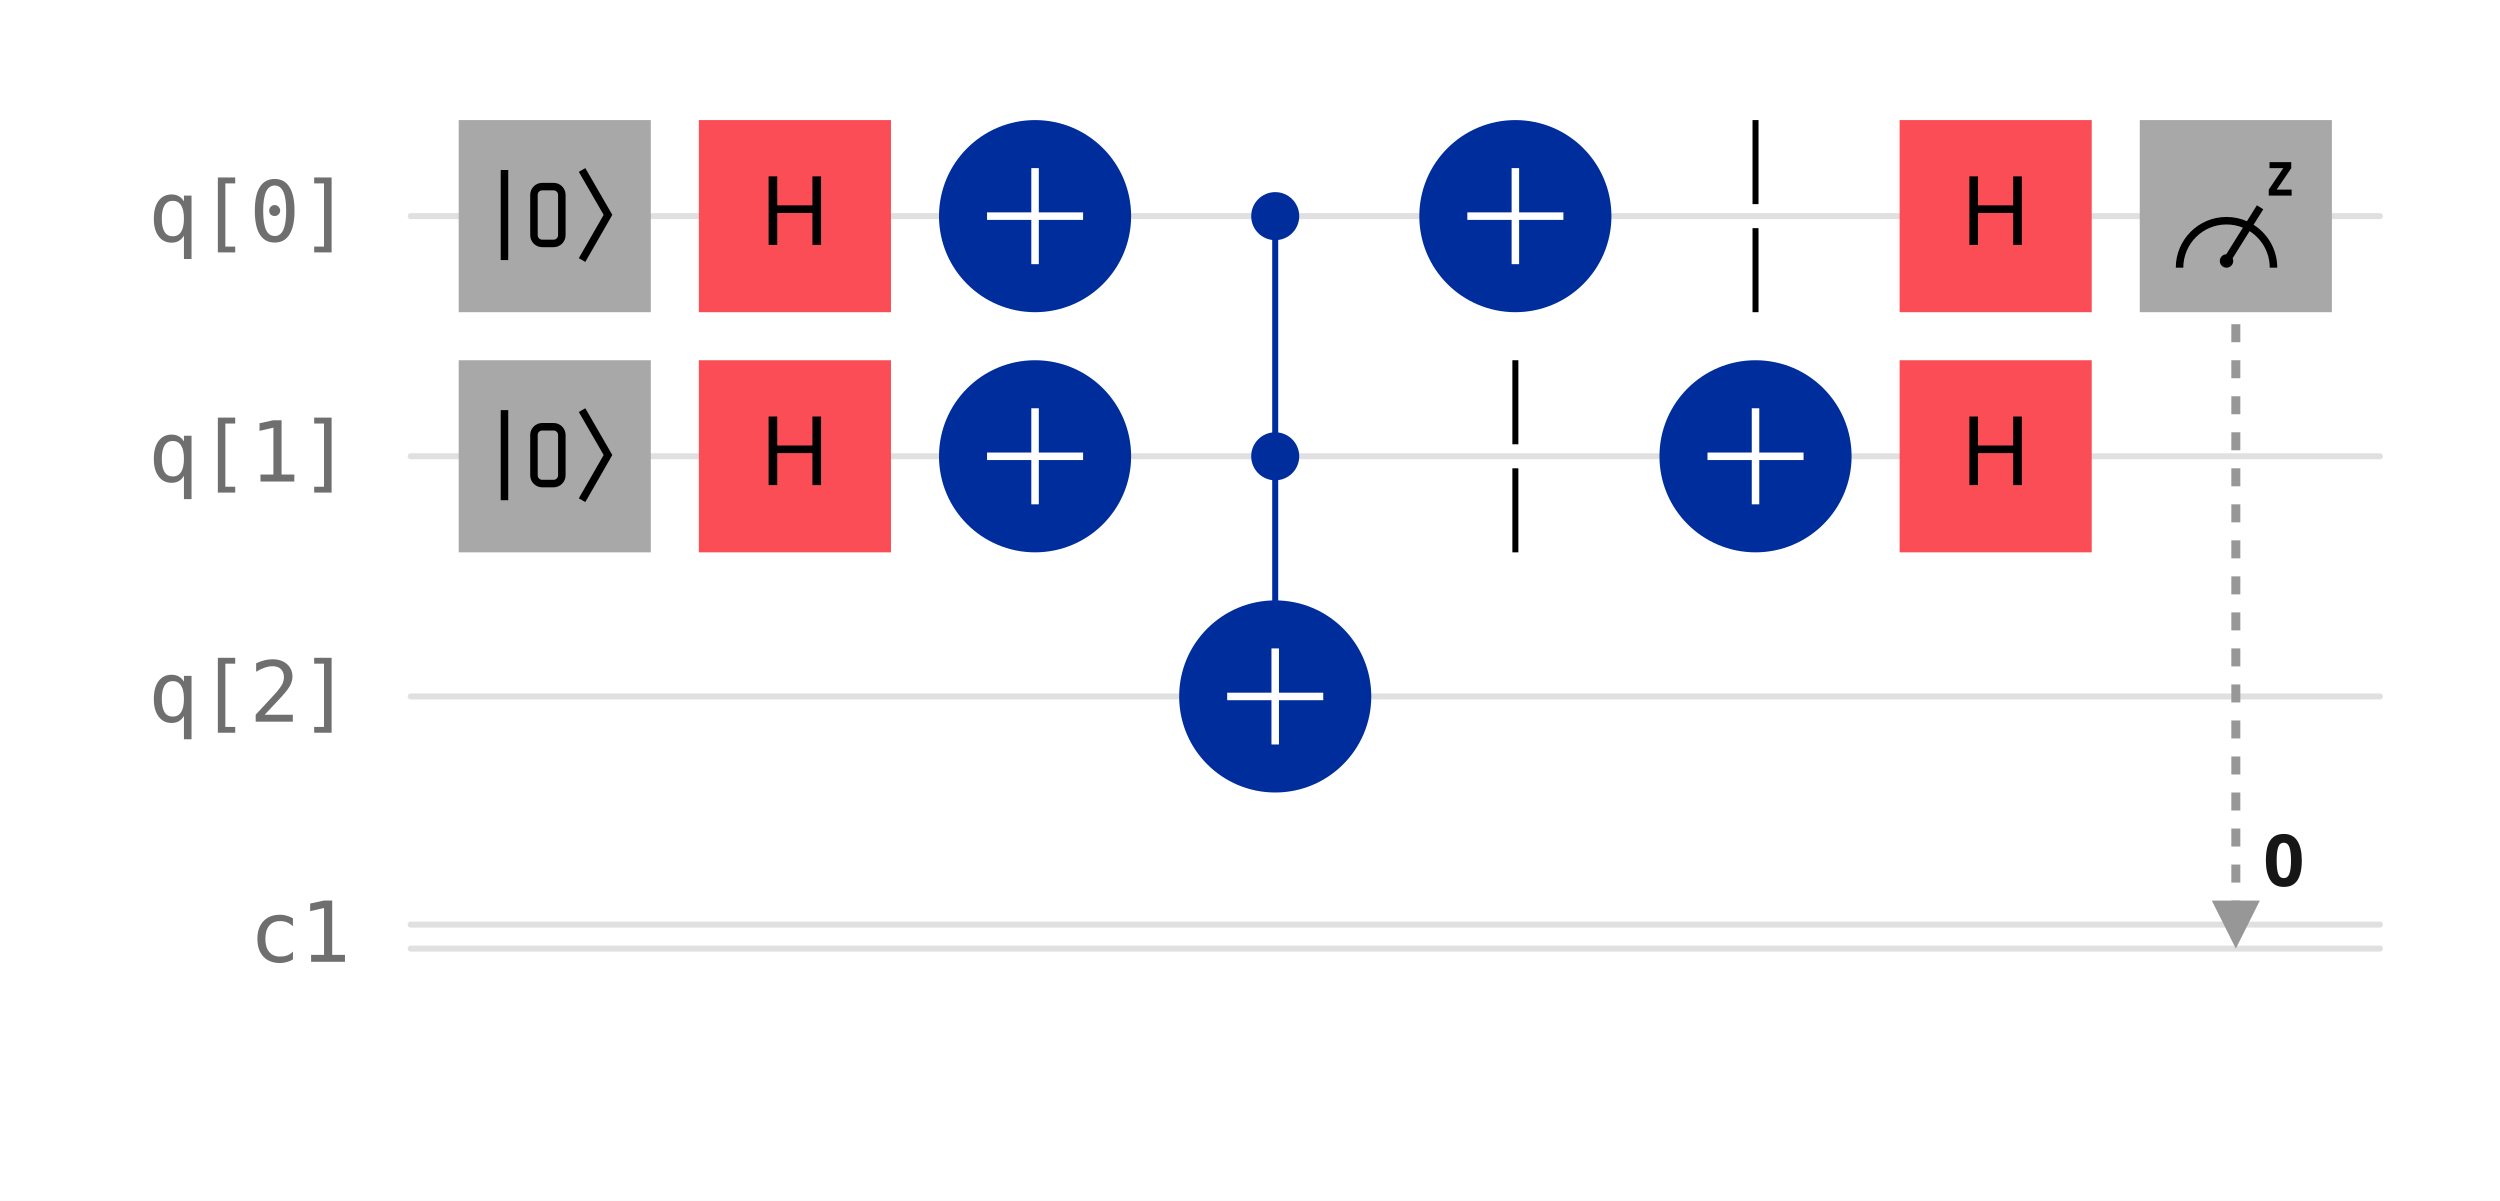
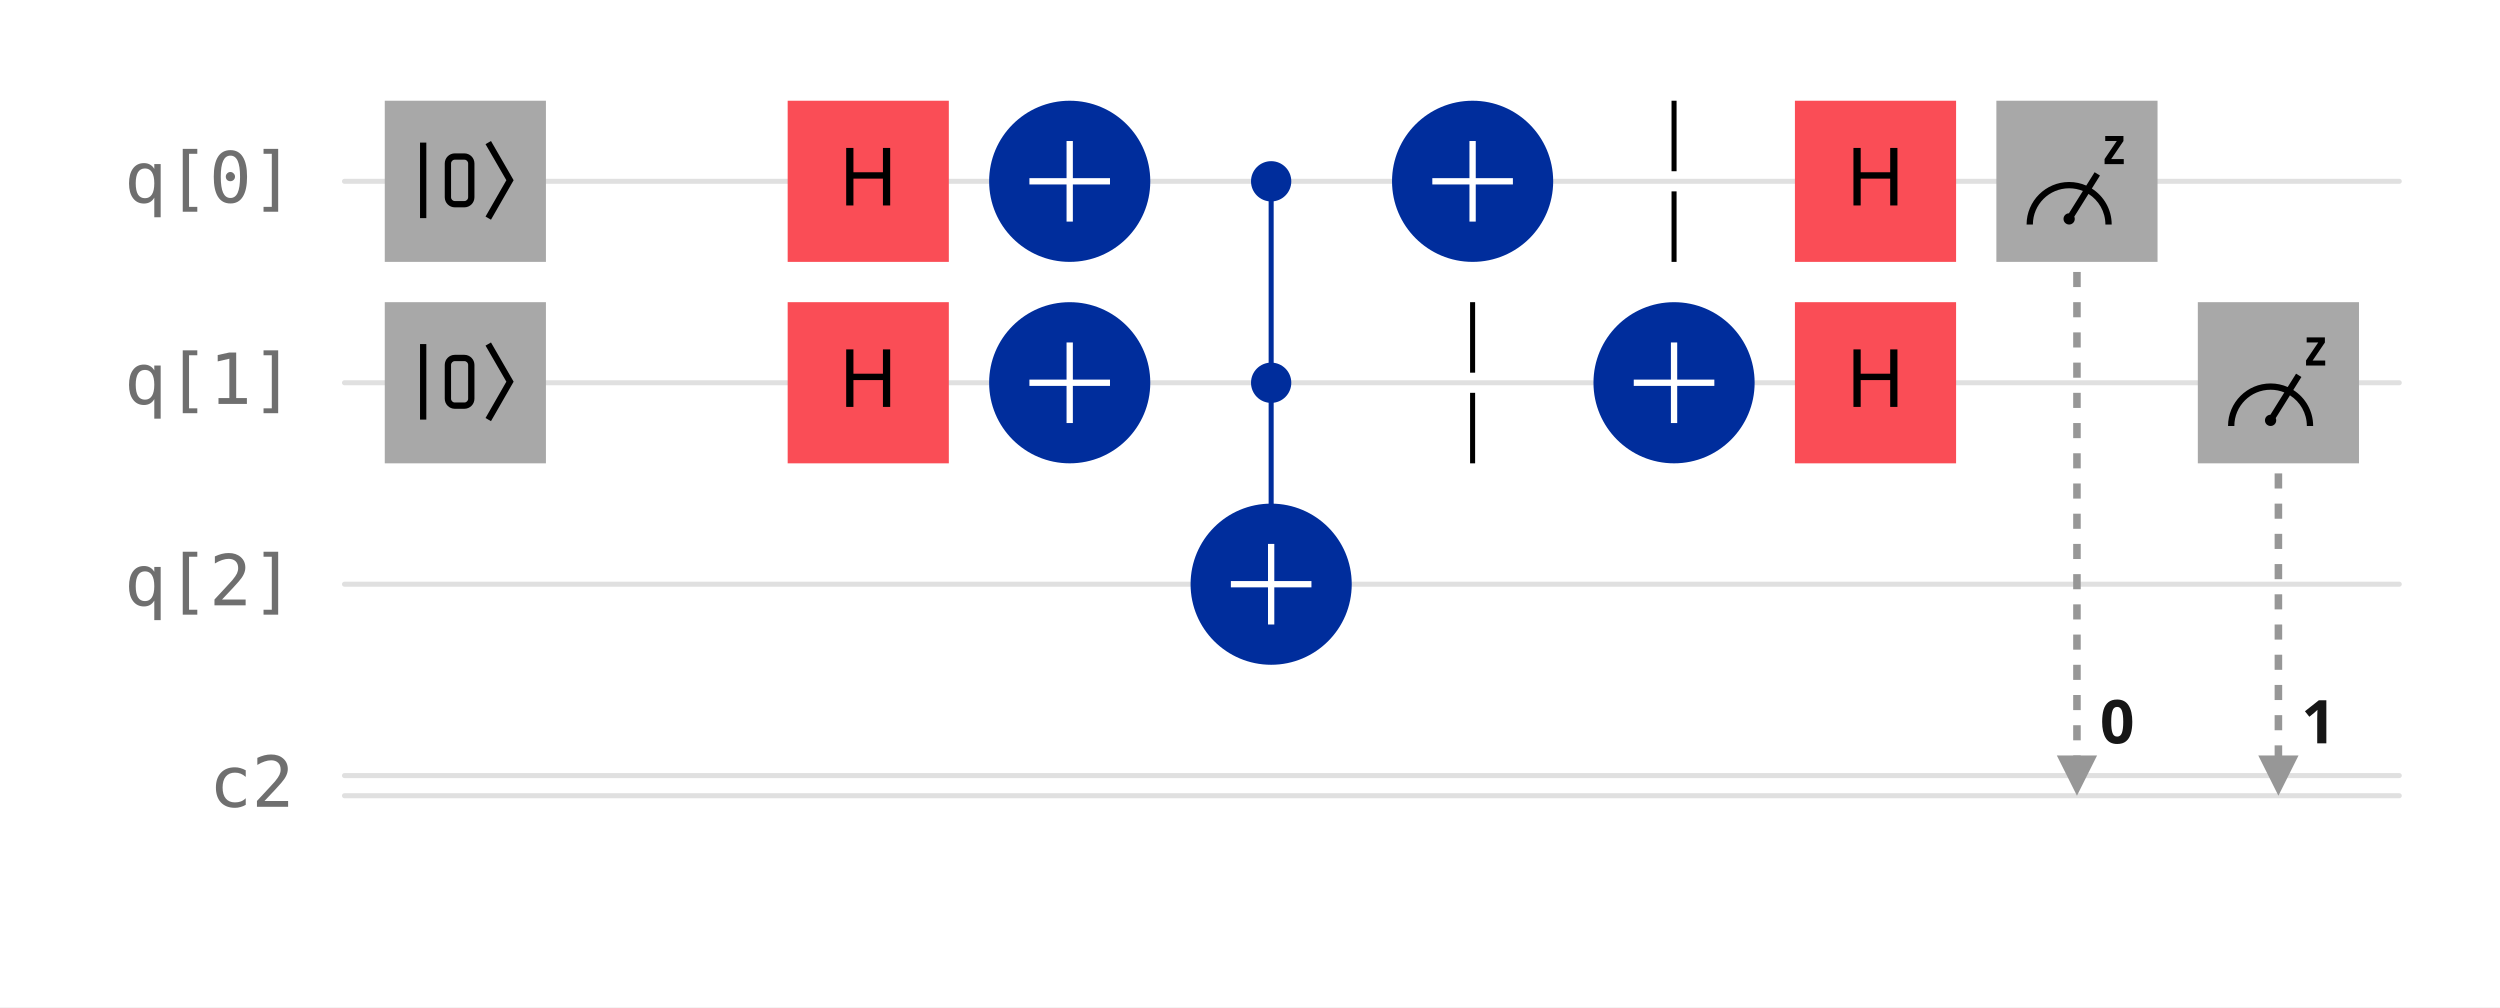
- <svg xmlns="http://www.w3.org/2000/svg" class="composer" style="display:block;user-select:none" viewBox="0 0 416.4 200" width="416.4" height="200">
-   <rect x="0" y="0" width="416.4" height="200" style="fill:#fff" />
+ <svg xmlns="http://www.w3.org/2000/svg" class="composer" style="display:block;user-select:none" viewBox="0 0 496.4 200" width="496.4" height="200">
+   <rect x="0" y="0" width="496.4" height="200" style="fill:#fff" />
  <g>
    <g transform="translate(20, 0)">
      <g>
        <g>
          <text x="38.4" y="36" style="fill:#6f6f6f;font-family:IBM Plex Mono, monospace;font-weight:400;text-anchor:end;font-size:14px" dy=".3em">
            <tspan>q[0]</tspan>
          </text>
          <text x="38.4" y="76" style="fill:#6f6f6f;font-family:IBM Plex Mono, monospace;font-weight:400;text-anchor:end;font-size:14px" dy=".3em">
            <tspan>q[1]</tspan>
          </text>
          <text x="38.4" y="116" style="fill:#6f6f6f;font-family:IBM Plex Mono, monospace;font-weight:400;text-anchor:end;font-size:14px" dy=".3em">
            <tspan>q[2]</tspan>
          </text>
        </g>
        <g>
-           <text x="38.4" y="156" style="fill:#6f6f6f;font-family:IBM Plex Mono, monospace;font-weight:400;text-anchor:end;font-size:14px" dy=".3em">c1</text>
+           <text x="38.4" y="156" style="fill:#6f6f6f;font-family:IBM Plex Mono, monospace;font-weight:400;text-anchor:end;font-size:14px" dy=".3em">c2</text>
        </g>
      </g>
    </g>
    <g>
      <g>
-         <line x1="68.4" x2="396.4" y1="36" y2="36" style="fill:none;stroke:#e0e0e0;stroke-width:1;stroke-linecap:round" />
-         <line x1="68.4" x2="396.4" y1="76" y2="76" style="fill:none;stroke:#e0e0e0;stroke-width:1;stroke-linecap:round" />
-         <line x1="68.4" x2="396.4" y1="116" y2="116" style="fill:none;stroke:#e0e0e0;stroke-width:1;stroke-linecap:round" />
+         <line x1="68.4" x2="476.4" y1="36" y2="36" style="fill:none;stroke:#e0e0e0;stroke-width:1;stroke-linecap:round" />
+         <line x1="68.4" x2="476.4" y1="76" y2="76" style="fill:none;stroke:#e0e0e0;stroke-width:1;stroke-linecap:round" />
+         <line x1="68.4" x2="476.4" y1="116" y2="116" style="fill:none;stroke:#e0e0e0;stroke-width:1;stroke-linecap:round" />
      </g>
-       <line x1="68.4" x2="396.4" y1="154" y2="154" style="fill:none;stroke:#e0e0e0;stroke-width:1;stroke-linecap:round" />
-       <line x1="68.4" x2="396.4" y1="158" y2="158" style="fill:none;stroke:#e0e0e0;stroke-width:1;stroke-linecap:round" />
+       <line x1="68.4" x2="476.4" y1="154" y2="154" style="fill:none;stroke:#e0e0e0;stroke-width:1;stroke-linecap:round" />
+       <line x1="68.4" x2="476.4" y1="158" y2="158" style="fill:none;stroke:#e0e0e0;stroke-width:1;stroke-linecap:round" />
    </g>
    <g transform="translate(76.4, 20)">
      <rect x="0" y="0" width="32" height="32" style="fill:#a8a8a8;stroke-width:0;stroke:transparent;paint-order:stroke" />
      <path fill-rule="evenodd" clip-rule="evenodd" d="M24.143 15.787L20.008 8.625L21.09 8L25.585 15.785L21.091 23.623L20.006 23.002L24.143 15.787ZM7 23.312V8.312H8.25V23.312H7ZM13.911 11.705H15.804C16.218 11.705 16.554 12.041 16.554 12.455V19.17C16.554 19.584 16.218 19.92 15.804 19.92H13.911C13.496 19.92 13.161 19.584 13.161 19.17V12.455C13.161 12.041 13.496 11.705 13.911 11.705ZM11.911 12.455C11.911 11.351 12.806 10.455 13.911 10.455H15.804C16.908 10.455 17.804 11.351 17.804 12.455V19.17C17.804 20.274 16.908 21.17 15.804 21.17H13.911C12.806 21.17 11.911 20.274 11.911 19.17V12.455Z" fill="#000" />
    </g>
    <g transform="translate(76.4, 60)">
      <rect x="0" y="0" width="32" height="32" style="fill:#a8a8a8;stroke-width:0;stroke:transparent;paint-order:stroke" />
      <path fill-rule="evenodd" clip-rule="evenodd" d="M24.143 15.787L20.008 8.625L21.09 8L25.585 15.785L21.091 23.623L20.006 23.002L24.143 15.787ZM7 23.312V8.312H8.25V23.312H7ZM13.911 11.705H15.804C16.218 11.705 16.554 12.041 16.554 12.455V19.17C16.554 19.584 16.218 19.92 15.804 19.92H13.911C13.496 19.92 13.161 19.584 13.161 19.17V12.455C13.161 12.041 13.496 11.705 13.911 11.705ZM11.911 12.455C11.911 11.351 12.806 10.455 13.911 10.455H15.804C16.908 10.455 17.804 11.351 17.804 12.455V19.17C17.804 20.274 16.908 21.17 15.804 21.17H13.911C12.806 21.17 11.911 20.274 11.911 19.17V12.455Z" fill="#000" />
    </g>
    <g>
-       <rect x="116.4" y="20" width="32" height="32" style="fill:#fa4d56;stroke-width:0;stroke:transparent;paint-order:stroke" />
-       <text x="132.4" y="36" style="font-family:IBM Plex Sans, sans-serif;font-size:16px;font-style:normal;fill:#000;font-weight:400;text-anchor:middle" dy=".3em">H</text>
+       <rect x="156.4" y="20" width="32" height="32" style="fill:#fa4d56;stroke-width:0;stroke:transparent;paint-order:stroke" />
+       <text x="172.4" y="36" style="font-family:IBM Plex Sans, sans-serif;font-size:16px;font-style:normal;fill:#000;font-weight:400;text-anchor:middle" dy=".3em">H</text>
    </g>
    <g>
-       <rect x="116.4" y="60" width="32" height="32" style="fill:#fa4d56;stroke-width:0;stroke:transparent;paint-order:stroke" />
-       <text x="132.4" y="76" style="font-family:IBM Plex Sans, sans-serif;font-size:16px;font-style:normal;fill:#000;font-weight:400;text-anchor:middle" dy=".3em">H</text>
+       <rect x="156.4" y="60" width="32" height="32" style="fill:#fa4d56;stroke-width:0;stroke:transparent;paint-order:stroke" />
+       <text x="172.4" y="76" style="font-family:IBM Plex Sans, sans-serif;font-size:16px;font-style:normal;fill:#000;font-weight:400;text-anchor:middle" dy=".3em">H</text>
    </g>
-     <g transform="translate(172.4, 36)">
+     <g transform="translate(212.4, 36)">
      <g>
        <circle cx="0" cy="0" r="16" style="fill:#002d9c;stroke-width:0;stroke:transparent;paint-order:stroke" />
        <line x1="0" y1="-8" x2="0" y2="8" style="stroke-width:1.25;stroke:#fff" />
        <line x1="8" y1="0" x2="-8" y2="0" style="stroke-width:1.25;stroke:#fff" />
      </g>
    </g>
-     <g transform="translate(172.4, 76)">
+     <g transform="translate(212.4, 76)">
      <g>
        <circle cx="0" cy="0" r="16" style="fill:#002d9c;stroke-width:0;stroke:transparent;paint-order:stroke" />
        <line x1="0" y1="-8" x2="0" y2="8" style="stroke-width:1.25;stroke:#fff" />
        <line x1="8" y1="0" x2="-8" y2="0" style="stroke-width:1.25;stroke:#fff" />
      </g>
    </g>
-     <line x1="212.4" y1="36" x2="212.4" y2="116" style="stroke-width:1;stroke:#002d9c" />
-     <circle r="4" cx="212.4" cy="36" style="fill:#002d9c" />
-     <circle r="4" cx="212.4" cy="76" style="fill:#002d9c" />
-     <g transform="translate(212.4, 116)">
+     <line x1="252.4" y1="36" x2="252.4" y2="116" style="stroke-width:1;stroke:#002d9c" />
+     <circle r="4" cx="252.4" cy="36" style="fill:#002d9c" />
+     <circle r="4" cx="252.4" cy="76" style="fill:#002d9c" />
+     <g transform="translate(252.4, 116)">
      <g>
        <circle cx="0" cy="0" r="16" style="fill:#002d9c;stroke-width:0;stroke:transparent;paint-order:stroke" />
        <line x1="0" y1="-8" x2="0" y2="8" style="stroke-width:1.25;stroke:#fff" />
        <line x1="8" y1="0" x2="-8" y2="0" style="stroke-width:1.25;stroke:#fff" />
      </g>
    </g>
-     <g transform="translate(252.4, 36)">
+     <g transform="translate(292.4, 36)">
      <g>
        <circle cx="0" cy="0" r="16" style="fill:#002d9c;stroke-width:0;stroke:transparent;paint-order:stroke" />
        <line x1="0" y1="-8" x2="0" y2="8" style="stroke-width:1.25;stroke:#fff" />
        <line x1="8" y1="0" x2="-8" y2="0" style="stroke-width:1.25;stroke:#fff" />
      </g>
    </g>
-     <g transform="translate(252.4, 76)">
+     <g transform="translate(292.4, 76)">
      <line x1="0" y1="-16" x2="0" y2="-2" style="stroke-width:1;stroke:#000" />
      <line x1="0" y1="2" x2="0" y2="16" style="stroke-width:1;stroke:#000" />
    </g>
-     <g transform="translate(292.4, 36)">
+     <g transform="translate(332.4, 36)">
      <line x1="0" y1="-16" x2="0" y2="-2" style="stroke-width:1;stroke:#000" />
      <line x1="0" y1="2" x2="0" y2="16" style="stroke-width:1;stroke:#000" />
    </g>
-     <g transform="translate(292.4, 76)">
+     <g transform="translate(332.4, 76)">
      <g>
        <circle cx="0" cy="0" r="16" style="fill:#002d9c;stroke-width:0;stroke:transparent;paint-order:stroke" />
        <line x1="0" y1="-8" x2="0" y2="8" style="stroke-width:1.25;stroke:#fff" />
        <line x1="8" y1="0" x2="-8" y2="0" style="stroke-width:1.25;stroke:#fff" />
      </g>
    </g>
    <g>
-       <rect x="316.4" y="20" width="32" height="32" style="fill:#fa4d56;stroke-width:0;stroke:transparent;paint-order:stroke" />
-       <text x="332.4" y="36" style="font-family:IBM Plex Sans, sans-serif;font-size:16px;font-style:normal;fill:#000;font-weight:400;text-anchor:middle" dy=".3em">H</text>
+       <rect x="356.4" y="20" width="32" height="32" style="fill:#fa4d56;stroke-width:0;stroke:transparent;paint-order:stroke" />
+       <text x="372.4" y="36" style="font-family:IBM Plex Sans, sans-serif;font-size:16px;font-style:normal;fill:#000;font-weight:400;text-anchor:middle" dy=".3em">H</text>
    </g>
    <g>
-       <rect x="316.4" y="60" width="32" height="32" style="fill:#fa4d56;stroke-width:0;stroke:transparent;paint-order:stroke" />
-       <text x="332.4" y="76" style="font-family:IBM Plex Sans, sans-serif;font-size:16px;font-style:normal;fill:#000;font-weight:400;text-anchor:middle" dy=".3em">H</text>
+       <rect x="356.4" y="60" width="32" height="32" style="fill:#fa4d56;stroke-width:0;stroke:transparent;paint-order:stroke" />
+       <text x="372.4" y="76" style="font-family:IBM Plex Sans, sans-serif;font-size:16px;font-style:normal;fill:#000;font-weight:400;text-anchor:middle" dy=".3em">H</text>
    </g>
-     <g transform="translate(356.4, 0)">
+     <g transform="translate(396.4, 0)">
      <line x1="16" y1="36" x2="16" y2="156" style="stroke-width:1.5;stroke:#979797;stroke-dasharray:3" />
      <g transform="translate(16, 158)">
        <path d="M0,0 L8,0 L4,8 z" fill="#979797" transform="translate(-4, -8)" />
      </g>
      <text x="24" y="144" dy=".3em" style="font-family:IBM Plex Sans, sans-serif;font-size:12px;fill:#161616;font-weight:700;text-anchor:middle">0</text>
      <g transform="translate(0, 20)">
        <rect x="0" y="0" width="32" height="32" style="fill:#a8a8a8;stroke-width:0;stroke:transparent;paint-order:stroke" />
        <path d="M25.294 11.584H22.798L25.23 8.008V7H21.614V8H23.91L21.486 11.576V12.584H25.294V11.584ZM15.566 23.466C15.566 24.084 15.066 24.584 14.448 24.584C13.831 24.584 13.331 24.084 13.331 23.466C13.331 22.862 13.81 22.37 14.41 22.349L17.177 17.921C16.336 17.576 15.414 17.386 14.448 17.386C10.473 17.386 7.25 20.608 7.25 24.584H6C6 19.918 9.783 16.136 14.448 16.136C15.658 16.136 16.808 16.39 17.848 16.847L19.507 14.194L20.567 14.856L18.954 17.436C21.324 18.933 22.897 21.575 22.897 24.584H21.647C21.647 22.022 20.308 19.772 18.292 18.496L15.47 23.012C15.532 23.151 15.566 23.304 15.566 23.466Z" fill="#000" />
      </g>
    </g>
+     <g transform="translate(436.4, 0)">
+       <line x1="16" y1="76" x2="16" y2="156" style="stroke-width:1.5;stroke:#979797;stroke-dasharray:3" />
+       <g transform="translate(16, 158)">
+         <path d="M0,0 L8,0 L4,8 z" fill="#979797" transform="translate(-4, -8)" />
+       </g>
+       <text x="24" y="144" dy=".3em" style="font-family:IBM Plex Sans, sans-serif;font-size:12px;fill:#161616;font-weight:700;text-anchor:middle">1</text>
+       <g transform="translate(0, 60)">
+         <rect x="0" y="0" width="32" height="32" style="fill:#a8a8a8;stroke-width:0;stroke:transparent;paint-order:stroke" />
+         <path d="M25.294 11.584H22.798L25.23 8.008V7H21.614V8H23.91L21.486 11.576V12.584H25.294V11.584ZM15.566 23.466C15.566 24.084 15.066 24.584 14.448 24.584C13.831 24.584 13.331 24.084 13.331 23.466C13.331 22.862 13.81 22.37 14.41 22.349L17.177 17.921C16.336 17.576 15.414 17.386 14.448 17.386C10.473 17.386 7.25 20.608 7.25 24.584H6C6 19.918 9.783 16.136 14.448 16.136C15.658 16.136 16.808 16.39 17.848 16.847L19.507 14.194L20.567 14.856L18.954 17.436C21.324 18.933 22.897 21.575 22.897 24.584H21.647C21.647 22.022 20.308 19.772 18.292 18.496L15.47 23.012C15.532 23.151 15.566 23.304 15.566 23.466Z" fill="#000" />
+       </g>
+     </g>
  </g>
</svg>
